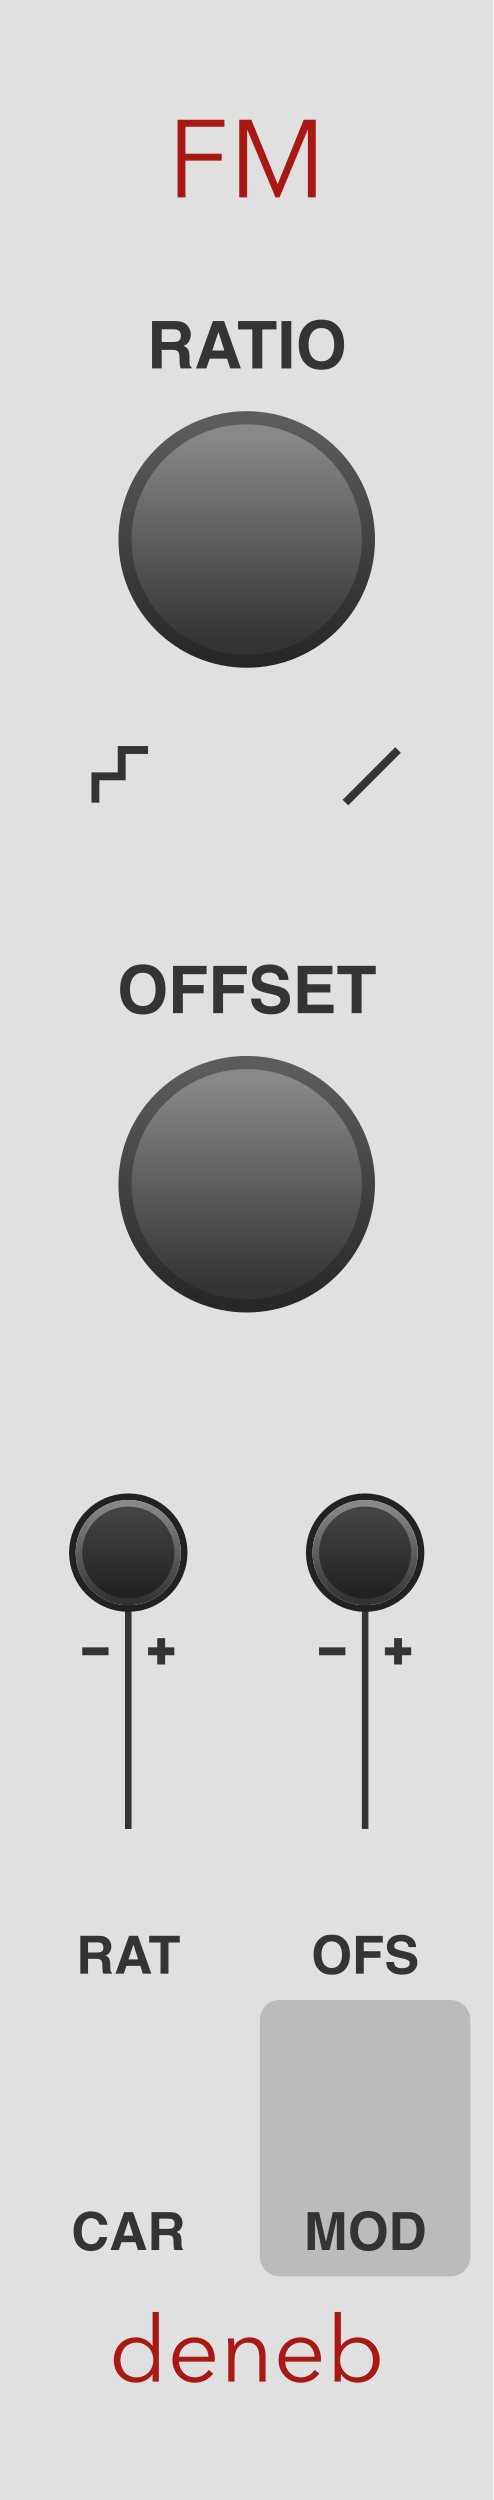
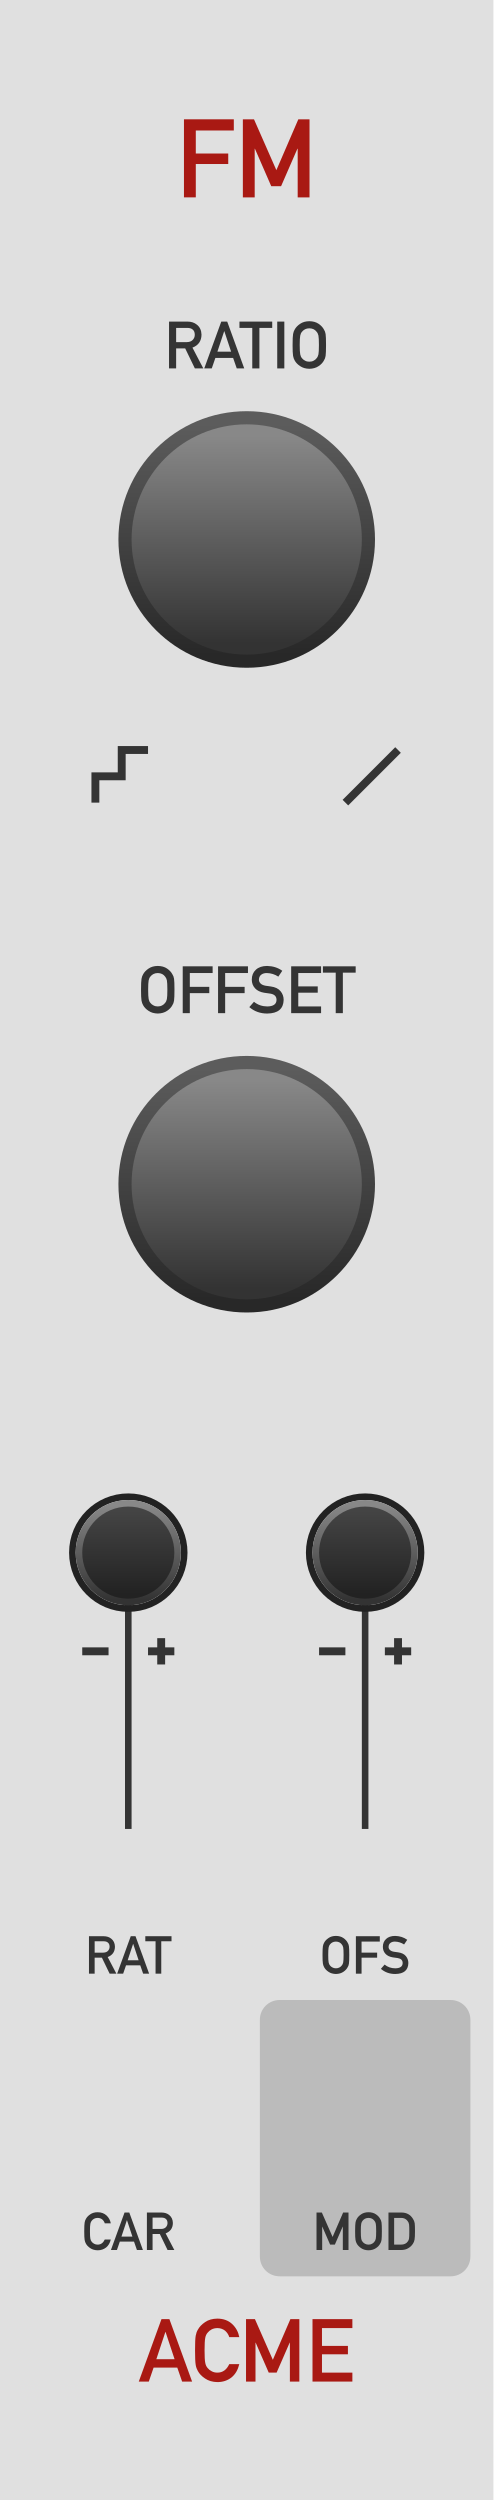
<svg xmlns="http://www.w3.org/2000/svg" xmlns:xlink="http://www.w3.org/1999/xlink" version="1.1" width="75" height="380" viewBox="0 0 75 380" id="svg143">
  <style id="style2">
    text.title {
      fill: #a91913;
-       font-family: 'Avenir Next';
+       font-family: 'DIN Alternate';
      font-size: 12.5pt;
    }
    text.logo {
      fill: #a91913;
-       font-family: 'Avenir Next';
-       font-size: 10.5pt;
+       font-family: 'DIN Alternate';
+       font-size: 10pt;
    }
    text.big-label {
      fill: #343434;
-       font-family: 'Helvetica';
-       font-weight: bold;
+       font-family: 'DIN Alternate';
      font-size: 7.5pt;
    }
    text.label {
      fill: #343434;
-       font-family: 'Helvetica';
-       font-weight: bold;
+       font-family: 'DIN Alternate';
      font-size: 6pt;
    }
    .background {
      fill: #e0e0e0;
    }
    .output {
      fill: #bbbbbb;
    }
    polyline.icon {
      stroke: #343434;
      stroke-width: 1.2;
      fill: none;
    }
    polyline.connect {
      stroke: #343434;
      stroke-width: 1;
      fill: none;
    }

    .blueprint {
      stroke: #08f;
      fill: none;
    }
  </style>
  <defs id="defs53">
    <linearGradient id="smallKnobMediumGradient">
      <stop offset="5%" stop-color="#888" id="stop4" />
      <stop offset="95%" stop-color="#333" id="stop6" />
    </linearGradient>
    <linearGradient id="smallKnobDarkGradient">
      <stop offset="5%" stop-color="#444" id="stop9" />
      <stop offset="95%" stop-color="#222" id="stop11" />
    </linearGradient>
    <linearGradient id="bigKnobDarkGradient">
      <stop offset="5%" stop-color="#5c5c5c" id="stop14" />
      <stop offset="95%" stop-color="#282828" id="stop16" />
    </linearGradient>
    <linearGradient id="bigKnobMediumGradient">
      <stop offset="5%" stop-color="#888" id="stop19" />
      <stop offset="95%" stop-color="#333" id="stop21" />
    </linearGradient>
    <symbol id="knob18">
      <g transform="translate(9 9)" id="g30">
        <circle r="8.5" stroke="#222" fill="none" id="circle24" />
        <circle r="8" fill="url('#smallKnobMediumGradient')" transform="rotate(90)" id="circle26" />
        <circle r="7" fill="url('#smallKnobDarkGradient')" transform="rotate(90)" id="circle28" />
      </g>
    </symbol>
    <symbol id="knob40">
      <g transform="translate(20 20)" id="g37">
        <circle r="19.5" fill="url('#bigKnobDarkGradient')" transform="rotate(90)" id="circle33" />
        <circle r="17.5" fill="url('#bigKnobMediumGradient')" transform="rotate(90)" id="circle35" />
      </g>
    </symbol>
    <symbol id="knob50">
      <g transform="translate(25 25)" id="g44">
        <circle r="24.5" fill="url('#bigKnobDarkGradient')" transform="rotate(90)" id="circle40" />
        <circle r="22.5" fill="url('#bigKnobMediumGradient')" transform="rotate(90)" id="circle42" />
      </g>
    </symbol>
    <symbol id="port">
      <g transform="translate(12 12)" id="g47" />
    </symbol>
    <symbol id="hswitch14">
      <g transform="translate(12 7)" id="g50" />
    </symbol>
    <linearGradient xlink:href="#bigKnobDarkGradient" id="linearGradient187" x1="-19.5" y1="-19.5" x2="19.5" y2="-19.5" gradientUnits="userSpaceOnUse" />
    <linearGradient xlink:href="#bigKnobMediumGradient" id="linearGradient189" x1="-17.5" y1="-17.5" x2="17.5" y2="-17.5" gradientUnits="userSpaceOnUse" />
    <linearGradient xlink:href="#bigKnobDarkGradient" id="linearGradient211" x1="-19.5" y1="-19.5" x2="19.5" y2="-19.5" gradientUnits="userSpaceOnUse" />
    <linearGradient xlink:href="#bigKnobMediumGradient" id="linearGradient213" x1="-17.5" y1="-17.5" x2="17.5" y2="-17.5" gradientUnits="userSpaceOnUse" />
    <linearGradient xlink:href="#smallKnobMediumGradient" id="linearGradient225" x1="-8" y1="-8" x2="8" y2="-8" gradientUnits="userSpaceOnUse" />
    <linearGradient xlink:href="#smallKnobDarkGradient" id="linearGradient227" x1="-7" y1="-7" x2="7" y2="-7" gradientUnits="userSpaceOnUse" />
    <linearGradient xlink:href="#smallKnobMediumGradient" id="linearGradient239" x1="-8" y1="-8" x2="8" y2="-8" gradientUnits="userSpaceOnUse" />
    <linearGradient xlink:href="#smallKnobDarkGradient" id="linearGradient241" x1="-7" y1="-7" x2="7" y2="-7" gradientUnits="userSpaceOnUse" />
  </defs>
  <path id="rect55" style="fill:#e0e0e0" d="M 0,0 H 75 V 380 H 0 Z" class="background" />
-   <g aria-label="FM" id="text57" style="font-size:16.667px;font-family:'Avenir Next';text-anchor:middle;fill:#a91913" class="title">
-     <path d="m 28.19,30 h -1.2 V 18.2 h 7.117 v 1.067 h -5.917 v 4.1 h 5.5 v 1.05 h -5.5 z" style="font-size:16.667px;font-family:'Avenir Next';text-anchor:middle;fill:#a91913" id="path304" />
-     <path d="m 42.198,27.967 h 0.017 l 3.95,-9.767 h 1.833 V 30 h -1.2 V 19.75 h -0.033 L 42.498,30 H 41.865 L 37.598,19.75 h -0.033 V 30 h -1.2 V 18.2 h 1.833 z" style="font-size:16.667px;font-family:'Avenir Next';text-anchor:middle;fill:#a91913" id="path306" />
-   </g>
-   <g aria-label="deneb" id="text59" style="font-size:14px;font-family:'Avenir Next';text-anchor:middle;fill:#a91913" class="logo">
-     <path d="m 23.164,360.894 q -0.42,0.63 -1.092,0.952 -0.672,0.322 -1.386,0.322 -0.77,0 -1.4,-0.266 -0.616,-0.266 -1.064,-0.728 -0.434,-0.462 -0.686,-1.092 -0.238,-0.63 -0.238,-1.358 0,-0.728 0.238,-1.358 0.252,-0.63 0.686,-1.092 0.448,-0.462 1.064,-0.728 0.63,-0.266 1.4,-0.266 0.714,0 1.386,0.336 0.672,0.322 1.092,0.966 h 0.028 v -5.166 h 0.952 V 362 h -0.952 v -1.106 z m -4.858,-2.17 q 0,0.546 0.168,1.036 0.168,0.476 0.476,0.84 0.322,0.35 0.784,0.56 0.462,0.196 1.05,0.196 0.546,0 1.008,-0.196 0.462,-0.21 0.798,-0.56 0.336,-0.35 0.518,-0.826 0.196,-0.49 0.196,-1.05 0,-0.56 -0.196,-1.036 -0.182,-0.49 -0.518,-0.84 -0.336,-0.364 -0.798,-0.56 -0.462,-0.21 -1.008,-0.21 -0.588,0 -1.05,0.21 -0.462,0.21 -0.784,0.574 -0.308,0.35 -0.476,0.84 -0.168,0.476 -0.168,1.022 z" style="font-size:14px;font-family:'Avenir Next';text-anchor:middle;fill:#a91913" id="path293" />
-     <path d="m 31.686,358.22 q -0.042,-0.924 -0.602,-1.526 -0.546,-0.616 -1.568,-0.616 -0.476,0 -0.882,0.182 -0.406,0.168 -0.714,0.476 -0.308,0.294 -0.49,0.686 -0.182,0.378 -0.21,0.798 z m 0.966,0.308 q 0,0.098 0,0.21 0,0.112 -0.014,0.238 h -5.432 q 0.014,0.49 0.196,0.924 0.182,0.434 0.504,0.756 0.322,0.322 0.756,0.518 0.434,0.182 0.938,0.182 0.742,0 1.274,-0.336 0.546,-0.35 0.826,-0.798 l 0.714,0.56 q -0.588,0.742 -1.302,1.064 -0.7,0.322 -1.512,0.322 -0.728,0 -1.358,-0.252 -0.616,-0.266 -1.064,-0.728 -0.448,-0.462 -0.714,-1.092 -0.252,-0.63 -0.252,-1.372 0,-0.742 0.252,-1.372 0.252,-0.63 0.7,-1.092 0.448,-0.462 1.05,-0.714 0.602,-0.266 1.302,-0.266 0.77,0 1.358,0.266 0.588,0.252 0.98,0.7 0.392,0.434 0.588,1.022 0.21,0.588 0.21,1.26 z" style="font-size:14px;font-family:'Avenir Next';text-anchor:middle;fill:#a91913" id="path295" />
-     <path d="m 35.553,355.448 q 0.028,0.266 0.042,0.588 0.014,0.322 0.014,0.532 h 0.028 q 0.28,-0.574 0.91,-0.924 0.63,-0.364 1.33,-0.364 1.246,0 1.862,0.742 0.63,0.742 0.63,1.96 V 362 h -0.952 v -3.626 q 0,-0.518 -0.084,-0.938 -0.084,-0.42 -0.294,-0.714 -0.196,-0.308 -0.546,-0.476 -0.336,-0.168 -0.854,-0.168 -0.378,0 -0.742,0.154 -0.35,0.154 -0.63,0.476 -0.28,0.308 -0.448,0.798 -0.168,0.476 -0.168,1.134 V 362 h -0.952 v -5.11 q 0,-0.266 -0.014,-0.686 -0.014,-0.42 -0.042,-0.756 z" style="font-size:14px;font-family:'Avenir Next';text-anchor:middle;fill:#a91913" id="path297" />
-     <path d="m 47.819,358.22 q -0.042,-0.924 -0.602,-1.526 -0.546,-0.616 -1.568,-0.616 -0.476,0 -0.882,0.182 -0.406,0.168 -0.714,0.476 -0.308,0.294 -0.49,0.686 -0.182,0.378 -0.21,0.798 z m 0.966,0.308 q 0,0.098 0,0.21 0,0.112 -0.014,0.238 h -5.432 q 0.014,0.49 0.196,0.924 0.182,0.434 0.504,0.756 0.322,0.322 0.756,0.518 0.434,0.182 0.938,0.182 0.742,0 1.274,-0.336 0.546,-0.35 0.826,-0.798 l 0.714,0.56 q -0.588,0.742 -1.302,1.064 -0.7,0.322 -1.512,0.322 -0.728,0 -1.358,-0.252 -0.616,-0.266 -1.064,-0.728 -0.448,-0.462 -0.714,-1.092 -0.252,-0.63 -0.252,-1.372 0,-0.742 0.252,-1.372 0.252,-0.63 0.7,-1.092 0.448,-0.462 1.05,-0.714 0.602,-0.266 1.302,-0.266 0.77,0 1.358,0.266 0.588,0.252 0.98,0.7 0.392,0.434 0.588,1.022 0.21,0.588 0.21,1.26 z" style="font-size:14px;font-family:'Avenir Next';text-anchor:middle;fill:#a91913" id="path299" />
-     <path d="M 51.812,360.894 V 362 h -0.952 v -10.584 h 0.952 v 5.166 h 0.028 q 0.42,-0.644 1.092,-0.966 0.672,-0.336 1.386,-0.336 0.77,0 1.386,0.266 0.63,0.266 1.064,0.728 0.448,0.462 0.686,1.092 0.252,0.63 0.252,1.358 0,0.728 -0.252,1.358 -0.238,0.63 -0.686,1.092 -0.434,0.462 -1.064,0.728 -0.616,0.266 -1.386,0.266 -0.714,0 -1.386,-0.322 -0.672,-0.322 -1.092,-0.952 z m 4.886,-2.17 q 0,-0.546 -0.168,-1.022 -0.168,-0.49 -0.49,-0.84 -0.308,-0.364 -0.77,-0.574 -0.462,-0.21 -1.05,-0.21 -0.546,0 -1.008,0.21 -0.462,0.196 -0.798,0.56 -0.336,0.35 -0.532,0.84 -0.182,0.476 -0.182,1.036 0,0.56 0.182,1.05 0.196,0.476 0.532,0.826 0.336,0.35 0.798,0.56 0.462,0.196 1.008,0.196 0.588,0 1.05,-0.196 0.462,-0.21 0.77,-0.56 0.322,-0.364 0.49,-0.84 0.168,-0.49 0.168,-1.036 z" style="font-size:14px;font-family:'Avenir Next';text-anchor:middle;fill:#a91913" id="path301" />
-   </g>
-   <g aria-label="RATIO" id="text61" style="font-weight:bold;font-size:10px;font-family:Helvetica;text-anchor:middle;fill:#343434" class="big-label">
-     <path d="M 26.133,53.178 H 24.58 V 56 h -1.47 v -7.197 h 3.53 q 0.757,0.015 1.162,0.186 0.41,0.171 0.693,0.503 0.234,0.273 0.371,0.605 0.137,0.332 0.137,0.757 0,0.513 -0.259,1.011 -0.259,0.493 -0.854,0.698 0.498,0.2 0.703,0.571 0.21,0.366 0.21,1.123 v 0.483 q 0,0.493 0.039,0.669 0.059,0.278 0.273,0.41 V 56 h -1.655 q -0.068,-0.239 -0.098,-0.386 -0.059,-0.303 -0.063,-0.62 l -0.01,-0.669 q -0.01,-0.688 -0.254,-0.918 -0.239,-0.229 -0.903,-0.229 z m 0.913,-1.309 q 0.449,-0.205 0.449,-0.811 0,-0.654 -0.435,-0.879 -0.244,-0.127 -0.732,-0.127 h -1.748 v 1.934 h 1.704 q 0.508,0 0.762,-0.117 z" style="font-weight:bold;font-size:10px;font-family:Helvetica;text-anchor:middle;fill:#343434" id="path330" />
-     <path d="M 34.517,54.521 H 31.865 L 31.367,56 h -1.572 l 2.568,-7.197 H 34.062 L 36.611,56 h -1.631 z m -0.42,-1.24 -0.898,-2.832 -0.928,2.832 z" style="font-weight:bold;font-size:10px;font-family:Helvetica;text-anchor:middle;fill:#343434" id="path332" />
-     <path d="m 42.019,48.803 v 1.274 h -2.153 V 56 h -1.514 v -5.923 h -2.163 v -1.274 z" style="font-weight:bold;font-size:10px;font-family:Helvetica;text-anchor:middle;fill:#343434" id="path334" />
-     <path d="m 42.783,48.803 h 1.494 V 56 h -1.494 z" style="font-weight:bold;font-size:10px;font-family:Helvetica;text-anchor:middle;fill:#343434" id="path336" />
-     <path d="m 48.857,56.2 q -1.543,0 -2.358,-0.84 -1.094,-1.03 -1.094,-2.969 0,-1.978 1.094,-2.969 0.815,-0.84 2.358,-0.84 1.543,0 2.358,0.84 1.089,0.991 1.089,2.969 0,1.938 -1.089,2.969 -0.815,0.84 -2.358,0.84 z m 1.421,-1.934 q 0.522,-0.659 0.522,-1.875 0,-1.211 -0.527,-1.87 -0.522,-0.664 -1.416,-0.664 -0.894,0 -1.426,0.659 -0.532,0.659 -0.532,1.875 0,1.216 0.532,1.875 0.532,0.659 1.426,0.659 0.894,0 1.421,-0.659 z" style="font-weight:bold;font-size:10px;font-family:Helvetica;text-anchor:middle;fill:#343434" id="path338" />
+   <g aria-label="FM" id="text57" style="font-size:16.667px;font-family:'DIN Alternate';text-anchor:middle;fill:#a91913" class="title">
+     <path d="m 27.962,30 h 1.799 v -5.07 h 4.932 v -1.595 h -4.932 v -3.499 h 5.778 V 18.135 H 27.962 Z" style="font-size:16.667px;font-family:'DIN Alternate';text-anchor:middle;fill:#a91913" id="path302" />
+     <path d="m 36.914,30 h 1.799 v -7.397 h 0.033 l 2.482,5.697 h 1.497 l 2.482,-5.697 h 0.041 V 30 h 1.799 V 18.135 h -1.701 l -3.337,7.731 v 0 l -3.402,-7.731 h -1.693 z" style="font-size:16.667px;font-family:'DIN Alternate';text-anchor:middle;fill:#a91913" id="path304" />
+   </g>
+   <g aria-label="ACME" id="text59" style="font-size:13.333px;font-family:'DIN Alternate';text-anchor:middle;fill:#a91913" class="logo">
+     <path d="m 23.763,358.602 1.374,-4.147 h 0.026 l 1.374,4.147 z M 27.682,362 h 1.517 l -3.451,-9.492 H 24.544 L 21.094,362 h 1.523 l 0.729,-2.122 h 3.6 z" style="font-size:13.333px;font-family:'DIN Alternate';text-anchor:middle;fill:#a91913" id="path293" />
+     <path d="m 34.85,359.344 q -0.599,1.296 -1.81,1.296 -0.508,0 -0.872,-0.215 -0.371,-0.182 -0.599,-0.475 -0.28,-0.306 -0.371,-0.801 -0.104,-0.495 -0.104,-1.895 0,-1.4 0.104,-1.908 0.091,-0.482 0.371,-0.788 0.228,-0.293 0.599,-0.488 0.365,-0.189 0.872,-0.202 0.69,0.013 1.172,0.397 0.462,0.404 0.638,0.977 h 1.523 q -0.228,-1.191 -1.094,-1.999 -0.866,-0.801 -2.24,-0.814 -1.12,0.013 -1.868,0.534 -0.762,0.514 -1.107,1.172 -0.215,0.345 -0.319,0.905 -0.098,0.56 -0.098,2.214 0,1.628 0.098,2.201 0.052,0.306 0.13,0.508 0.085,0.195 0.189,0.41 0.345,0.658 1.107,1.159 0.749,0.521 1.868,0.547 1.237,0 2.142,-0.703 0.879,-0.71 1.191,-2.031 z" style="font-size:13.333px;font-family:'DIN Alternate';text-anchor:middle;fill:#a91913" id="path295" />
+     <path d="m 37.396,362 h 1.439 v -5.918 h 0.026 l 1.986,4.557 h 1.198 l 1.986,-4.557 H 44.062 V 362 h 1.439 v -9.492 h -1.361 l -2.669,6.185 v 0 L 38.75,352.508 h -1.354 z" style="font-size:13.333px;font-family:'DIN Alternate';text-anchor:middle;fill:#a91913" id="path297" />
+     <path d="m 47.5,362 h 6.061 v -1.361 h -4.622 v -2.786 h 3.945 v -1.276 h -3.945 v -2.708 h 4.622 v -1.361 H 47.5 Z" style="font-size:13.333px;font-family:'DIN Alternate';text-anchor:middle;fill:#a91913" id="path299" />
+   </g>
+   <g aria-label="RATIO" id="text61" style="font-size:10px;font-family:'DIN Alternate';text-anchor:middle;fill:#343434" class="big-label">
+     <path d="m 26.772,49.843 h 1.689 q 0.518,0 0.791,0.22 0.347,0.249 0.356,0.806 0,0.464 -0.298,0.781 -0.303,0.342 -0.908,0.352 H 26.772 Z M 25.693,56 h 1.079 v -3.042 h 1.377 L 29.619,56 h 1.284 l -1.65,-3.159 q 1.357,-0.522 1.377,-1.973 -0.029,-0.986 -0.708,-1.519 -0.562,-0.469 -1.45,-0.469 h -2.778 z" style="font-size:10px;font-family:'DIN Alternate';text-anchor:middle;fill:#343434" id="path328" />
+     <path d="m 33.047,53.451 1.03,-3.11 h 0.02 l 1.03,3.11 z M 35.986,56 h 1.138 l -2.588,-7.119 H 33.633 L 31.045,56 H 32.188 l 0.547,-1.592 h 2.7 z" style="font-size:10px;font-family:'DIN Alternate';text-anchor:middle;fill:#343434" id="path330" />
+     <path d="m 38.345,56 h 1.084 v -6.157 h 1.948 v -0.962 h -4.98 v 0.962 h 1.948 z" style="font-size:10px;font-family:'DIN Alternate';text-anchor:middle;fill:#343434" id="path332" />
+     <path d="m 42.139,56 h 1.079 v -7.119 h -1.079 z" style="font-size:10px;font-family:'DIN Alternate';text-anchor:middle;fill:#343434" id="path334" />
+     <path d="m 44.473,52.44 q 0,1.221 0.073,1.65 0.039,0.229 0.098,0.381 0.063,0.146 0.142,0.308 0.259,0.493 0.83,0.869 0.562,0.391 1.401,0.41 0.85,-0.02 1.416,-0.41 0.562,-0.376 0.811,-0.869 0.181,-0.259 0.249,-0.688 0.063,-0.43 0.063,-1.65 0,-1.24 -0.063,-1.66 -0.068,-0.42 -0.249,-0.679 -0.249,-0.493 -0.811,-0.879 -0.566,-0.391 -1.416,-0.4 -0.84,0.01 -1.401,0.4 -0.571,0.386 -0.83,0.879 -0.161,0.259 -0.239,0.679 -0.073,0.42 -0.073,1.66 z m 1.084,0 q 0,-1.05 0.078,-1.431 0.068,-0.361 0.278,-0.591 0.171,-0.22 0.449,-0.366 0.273,-0.142 0.654,-0.151 0.386,0.01 0.669,0.151 0.269,0.146 0.43,0.366 0.21,0.229 0.288,0.591 0.073,0.381 0.073,1.431 0,1.05 -0.073,1.421 -0.078,0.371 -0.288,0.601 -0.161,0.22 -0.43,0.356 -0.283,0.161 -0.669,0.161 -0.381,0 -0.654,-0.161 -0.278,-0.137 -0.449,-0.356 -0.21,-0.229 -0.278,-0.601 -0.078,-0.371 -0.078,-1.421 z" style="font-size:10px;font-family:'DIN Alternate';text-anchor:middle;fill:#343434" id="path336" />
  </g>
  <g id="use63" transform="translate(17.5,62)">
    <g transform="translate(20,20)" id="g183">
      <path id="circle179" style="fill:url(#linearGradient187)" transform="rotate(90)" d="M 19.5,0 A 19.5,19.5 0 0 1 0,19.5 19.5,19.5 0 0 1 -19.5,0 19.5,19.5 0 0 1 0,-19.5 19.5,19.5 0 0 1 19.5,0 Z" />
      <path id="circle181" style="fill:url(#linearGradient189)" transform="rotate(90)" d="M 17.5,0 A 17.5,17.5 0 0 1 0,17.5 17.5,17.5 0 0 1 -17.5,0 17.5,17.5 0 0 1 0,-17.5 17.5,17.5 0 0 1 17.5,0 Z" />
    </g>
  </g>
  <g id="use67" transform="translate(25.5,111)">
    <g transform="translate(12,7)" id="g199" />
  </g>
  <g transform="translate(56.5,118)" id="g71">
    <path id="polyline69" style="fill:none;stroke:#343434;stroke-width:1.2" d="M -4,4 4,-4" class="icon" />
  </g>
  <g transform="translate(18.5,118)" id="g75">
    <path id="polyline73" style="fill:none;stroke:#343434;stroke-width:1.2" d="M -4,4 V 0 h 4 v -4 h 4" class="icon" />
  </g>
-   <g aria-label="OFFSET" id="text79" style="font-weight:bold;font-size:10px;font-family:Helvetica;text-anchor:middle;fill:#343434" class="big-label">
-     <path d="m 21.709,154.2 q -1.543,0 -2.358,-0.84 -1.094,-1.03 -1.094,-2.969 0,-1.978 1.094,-2.969 0.815,-0.84 2.358,-0.84 1.543,0 2.358,0.84 1.089,0.991 1.089,2.969 0,1.938 -1.089,2.969 -0.815,0.84 -2.358,0.84 z m 1.421,-1.934 q 0.522,-0.659 0.522,-1.875 0,-1.211 -0.527,-1.87 -0.522,-0.664 -1.416,-0.664 -0.894,0 -1.426,0.659 -0.532,0.659 -0.532,1.875 0,1.216 0.532,1.875 0.532,0.659 1.426,0.659 0.894,0 1.421,-0.659 z" style="font-weight:bold;font-size:10px;font-family:Helvetica;text-anchor:middle;fill:#343434" id="path278" />
-     <path d="m 31.401,148.077 h -3.608 v 1.655 h 3.159 v 1.25 H 27.793 V 154 h -1.494 v -7.188 h 5.103 z" style="font-weight:bold;font-size:10px;font-family:Helvetica;text-anchor:middle;fill:#343434" id="path280" />
-     <path d="M 37.515,148.077 H 33.906 v 1.655 h 3.159 v 1.25 H 33.906 V 154 h -1.494 v -7.188 h 5.103 z" style="font-weight:bold;font-size:10px;font-family:Helvetica;text-anchor:middle;fill:#343434" id="path282" />
-     <path d="m 41.138,152.96 q 0.532,0 0.864,-0.117 0.63,-0.225 0.63,-0.835 0,-0.356 -0.312,-0.552 -0.312,-0.19 -0.981,-0.337 l -0.762,-0.171 q -1.123,-0.254 -1.553,-0.552 -0.728,-0.498 -0.728,-1.558 0,-0.967 0.703,-1.606 0.703,-0.64 2.065,-0.64 1.138,0 1.938,0.605 0.806,0.601 0.845,1.748 h -1.445 q -0.039,-0.649 -0.566,-0.923 -0.352,-0.181 -0.874,-0.181 -0.581,0 -0.928,0.234 -0.347,0.234 -0.347,0.654 0,0.386 0.342,0.576 0.22,0.127 0.938,0.298 l 1.24,0.298 q 0.815,0.195 1.23,0.522 0.645,0.508 0.645,1.47 0,0.986 -0.757,1.641 -0.752,0.649 -2.129,0.649 -1.406,0 -2.212,-0.64 -0.806,-0.645 -0.806,-1.768 h 1.436 q 0.068,0.493 0.269,0.737 0.366,0.444 1.255,0.444 z" style="font-weight:bold;font-size:10px;font-family:Helvetica;text-anchor:middle;fill:#343434" id="path284" />
-     <path d="M 50.215,150.855 H 46.719 v 1.851 h 3.984 V 154 h -5.454 v -7.197 h 5.278 v 1.274 H 46.719 v 1.528 h 3.496 z" style="font-weight:bold;font-size:10px;font-family:Helvetica;text-anchor:middle;fill:#343434" id="path286" />
-     <path d="m 57.114,146.803 v 1.274 H 54.961 V 154 h -1.514 v -5.923 H 51.284 v -1.274 z" style="font-weight:bold;font-size:10px;font-family:Helvetica;text-anchor:middle;fill:#343434" id="path288" />
+   <g aria-label="OFFSET" id="text79" style="font-size:10px;font-family:'DIN Alternate';text-anchor:middle;fill:#343434" class="big-label">
+     <path d="m 21.436,150.44 q 0,1.221 0.073,1.65 0.039,0.229 0.098,0.381 0.063,0.146 0.142,0.308 0.259,0.493 0.83,0.869 0.562,0.391 1.401,0.41 0.85,-0.019 1.416,-0.41 0.562,-0.376 0.811,-0.869 0.181,-0.259 0.249,-0.688 0.063,-0.43 0.063,-1.65 0,-1.24 -0.063,-1.66 -0.068,-0.42 -0.249,-0.679 -0.249,-0.493 -0.811,-0.879 -0.566,-0.391 -1.416,-0.4 -0.84,0.01 -1.401,0.4 -0.571,0.386 -0.83,0.879 -0.161,0.259 -0.239,0.679 -0.073,0.42 -0.073,1.66 z m 1.084,0 q 0,-1.05 0.078,-1.431 0.068,-0.361 0.278,-0.591 0.171,-0.22 0.449,-0.366 0.273,-0.142 0.654,-0.151 0.386,0.01 0.669,0.151 0.269,0.146 0.43,0.366 0.21,0.229 0.288,0.591 0.073,0.381 0.073,1.431 0,1.05 -0.073,1.421 -0.078,0.371 -0.288,0.601 -0.161,0.22 -0.43,0.356 -0.283,0.161 -0.669,0.161 -0.381,0 -0.654,-0.161 -0.278,-0.137 -0.449,-0.356 -0.21,-0.229 -0.278,-0.601 -0.078,-0.371 -0.078,-1.421 z" style="font-size:10px;font-family:'DIN Alternate';text-anchor:middle;fill:#343434" id="path278" />
+     <path d="m 27.773,154 h 1.079 v -3.042 h 2.959 v -0.957 h -2.959 v -2.1 h 3.467 v -1.021 h -4.546 z" style="font-size:10px;font-family:'DIN Alternate';text-anchor:middle;fill:#343434" id="path280" />
+     <path d="m 33.145,154 h 1.079 v -3.042 h 2.959 v -0.957 h -2.959 v -2.1 h 3.467 v -1.021 h -4.546 z" style="font-size:10px;font-family:'DIN Alternate';text-anchor:middle;fill:#343434" id="path282" />
+     <path d="m 38.604,152.271 -0.708,0.811 q 1.138,0.977 2.72,0.977 2.446,-0.029 2.5,-2.07 0,-0.757 -0.474,-1.328 -0.479,-0.581 -1.479,-0.718 -0.508,-0.064 -0.801,-0.112 -0.527,-0.098 -0.767,-0.352 -0.239,-0.249 -0.239,-0.557 0.01,-0.513 0.356,-0.771 0.332,-0.249 0.83,-0.249 0.962,0.019 1.763,0.547 v 0 l 0.601,-0.889 q -0.981,-0.708 -2.31,-0.737 -1.104,0.01 -1.704,0.576 -0.62,0.571 -0.62,1.504 0,0.776 0.493,1.318 0.479,0.527 1.396,0.679 0.513,0.073 0.942,0.132 0.938,0.161 0.928,0.957 -0.02,0.972 -1.406,0.991 -1.172,-0.01 -2.021,-0.708 z" style="font-size:10px;font-family:'DIN Alternate';text-anchor:middle;fill:#343434" id="path284" />
+     <path d="m 44.258,154 h 4.546 v -1.021 h -3.467 v -2.09 h 2.959 v -0.957 h -2.959 v -2.031 h 3.467 v -1.021 h -4.546 z" style="font-size:10px;font-family:'DIN Alternate';text-anchor:middle;fill:#343434" id="path286" />
+     <path d="m 51.03,154 h 1.084 v -6.157 H 54.062 v -0.962 h -4.98 v 0.962 h 1.948 z" style="font-size:10px;font-family:'DIN Alternate';text-anchor:middle;fill:#343434" id="path288" />
  </g>
  <g id="use81" transform="translate(17.5,160)">
    <g transform="translate(20,20)" id="g207">
      <path id="circle203" style="fill:url(#linearGradient211)" transform="rotate(90)" d="M 19.5,0 A 19.5,19.5 0 0 1 0,19.5 19.5,19.5 0 0 1 -19.5,0 19.5,19.5 0 0 1 0,-19.5 19.5,19.5 0 0 1 19.5,0 Z" />
      <path id="circle205" style="fill:url(#linearGradient213)" transform="rotate(90)" d="M 17.5,0 A 17.5,17.5 0 0 1 0,17.5 17.5,17.5 0 0 1 -17.5,0 17.5,17.5 0 0 1 0,-17.5 17.5,17.5 0 0 1 17.5,0 Z" />
    </g>
  </g>
  <path id="polyline85" transform="translate(19.5,236)" style="fill:none;stroke:#343434;stroke-width:1" d="M 0,0 V 42" class="connect" />
  <g transform="translate(19.5,251)" id="g93">
    <path id="polyline87" style="fill:none;stroke:#343434;stroke-width:1.2" d="m -7,0 h 4" class="icon" />
    <path id="polyline89" style="fill:none;stroke:#343434;stroke-width:1.2" d="M 7,0 H 3" class="icon" />
    <path id="polyline91" style="fill:none;stroke:#343434;stroke-width:1.2" d="M 5,-2 V 2" class="icon" />
  </g>
  <g id="use97" transform="translate(10.5,227)">
    <g transform="translate(9,9)" id="g221">
      <path id="circle215" style="fill:none;stroke:#222222" d="M 8.5,0 A 8.5,8.5 0 0 1 0,8.5 8.5,8.5 0 0 1 -8.5,0 8.5,8.5 0 0 1 0,-8.5 8.5,8.5 0 0 1 8.5,0 Z" />
      <path id="circle217" style="fill:url(#linearGradient225)" transform="rotate(90)" d="M 8,0 A 8,8 0 0 1 0,8 8,8 0 0 1 -8,0 8,8 0 0 1 0,-8 8,8 0 0 1 8,0 Z" />
      <path id="circle219" style="fill:url(#linearGradient227)" transform="rotate(90)" d="M 7,0 A 7,7 0 0 1 0,7 7,7 0 0 1 -7,0 7,7 0 0 1 0,-7 7,7 0 0 1 7,0 Z" />
    </g>
  </g>
  <path id="polyline101" transform="translate(55.5,236)" style="fill:none;stroke:#343434;stroke-width:1" d="M 0,0 V 42" class="connect" />
  <g transform="translate(55.5,251)" id="g109">
    <path id="polyline103" style="fill:none;stroke:#343434;stroke-width:1.2" d="m -7,0 h 4" class="icon" />
    <path id="polyline105" style="fill:none;stroke:#343434;stroke-width:1.2" d="M 7,0 H 3" class="icon" />
    <path id="polyline107" style="fill:none;stroke:#343434;stroke-width:1.2" d="M 5,-2 V 2" class="icon" />
  </g>
  <g id="use113" transform="translate(46.5,227)">
    <g transform="translate(9,9)" id="g235">
      <path id="circle229" style="fill:none;stroke:#222222" d="M 8.5,0 A 8.5,8.5 0 0 1 0,8.5 8.5,8.5 0 0 1 -8.5,0 8.5,8.5 0 0 1 0,-8.5 8.5,8.5 0 0 1 8.5,0 Z" />
      <path id="circle231" style="fill:url(#linearGradient239)" transform="rotate(90)" d="M 8,0 A 8,8 0 0 1 0,8 8,8 0 0 1 -8,0 8,8 0 0 1 0,-8 8,8 0 0 1 8,0 Z" />
      <path id="circle233" style="fill:url(#linearGradient241)" transform="rotate(90)" d="M 7,0 A 7,7 0 0 1 0,7 7,7 0 0 1 -7,0 7,7 0 0 1 0,-7 7,7 0 0 1 7,0 Z" />
    </g>
  </g>
  <g id="use117" transform="translate(7.5,266)">
    <g transform="translate(12,12)" id="g191" />
  </g>
-   <g aria-label="RAT" id="text119" style="font-weight:bold;font-size:8px;font-family:Helvetica;text-anchor:middle;fill:#343434" class="label">
-     <path d="M 14.625,297.742 H 13.383 V 300 h -1.176 v -5.758 h 2.824 q 0.605,0.012 0.93,0.148 0.328,0.137 0.555,0.402 0.188,0.219 0.297,0.484 0.109,0.266 0.109,0.605 0,0.41 -0.207,0.809 -0.207,0.395 -0.684,0.559 0.398,0.16 0.562,0.457 0.168,0.293 0.168,0.898 v 0.387 q 0,0.395 0.031,0.535 0.047,0.223 0.219,0.328 V 300 H 15.688 q -0.055,-0.191 -0.078,-0.309 -0.047,-0.242 -0.051,-0.496 l -0.008,-0.535 q -0.008,-0.551 -0.203,-0.734 -0.191,-0.184 -0.723,-0.184 z m 0.73,-1.047 q 0.359,-0.164 0.359,-0.648 0,-0.523 -0.348,-0.703 -0.195,-0.102 -0.586,-0.102 h -1.398 v 1.547 h 1.363 q 0.406,0 0.609,-0.094 z" style="font-weight:bold;font-size:8px;font-family:Helvetica;text-anchor:middle;fill:#343434" id="path317" />
-     <path d="M 21.332,298.816 H 19.211 L 18.812,300 h -1.258 l 2.055,-5.758 H 20.969 L 23.008,300 h -1.305 z m -0.336,-0.992 -0.719,-2.266 -0.742,2.266 z" style="font-weight:bold;font-size:8px;font-family:Helvetica;text-anchor:middle;fill:#343434" id="path319" />
-     <path d="m 27.334,294.242 v 1.02 H 25.611 V 300 h -1.211 v -4.738 h -1.73 v -1.02 z" style="font-weight:bold;font-size:8px;font-family:Helvetica;text-anchor:middle;fill:#343434" id="path321" />
+   <g aria-label="RAT" id="text119" style="font-size:8px;font-family:'DIN Alternate';text-anchor:middle;fill:#343434" class="label">
+     <path d="m 14.387,295.074 h 1.352 q 0.414,0 0.633,0.176 0.277,0.199 0.285,0.645 0,0.371 -0.238,0.625 -0.242,0.273 -0.727,0.281 H 14.387 Z M 13.523,300 h 0.863 v -2.434 h 1.102 L 16.664,300 h 1.027 l -1.32,-2.527 q 1.086,-0.418 1.102,-1.578 -0.023,-0.789 -0.566,-1.215 -0.449,-0.375 -1.16,-0.375 h -2.223 z" style="font-size:8px;font-family:'DIN Alternate';text-anchor:middle;fill:#343434" id="path315" />
+     <path d="m 19.406,297.961 0.824,-2.488 h 0.016 l 0.824,2.488 z M 21.758,300 h 0.91 l -2.07,-5.695 H 19.875 L 17.805,300 h 0.914 l 0.438,-1.273 h 2.16 z" style="font-size:8px;font-family:'DIN Alternate';text-anchor:middle;fill:#343434" id="path317" />
+     <path d="m 23.645,300 h 0.867 v -4.926 h 1.559 v -0.77 h -3.984 v 0.77 h 1.559 z" style="font-size:8px;font-family:'DIN Alternate';text-anchor:middle;fill:#343434" id="path319" />
  </g>
  <g id="use123" transform="translate(43.5,266)">
    <g transform="translate(12,12)" id="g243" />
  </g>
-   <g aria-label="OFS" id="text125" style="font-weight:bold;font-size:8px;font-family:Helvetica;text-anchor:middle;fill:#343434" class="label">
-     <path d="m 50.43,300.16 q -1.234,0 -1.887,-0.672 -0.875,-0.824 -0.875,-2.375 0,-1.582 0.875,-2.375 0.652,-0.672 1.887,-0.672 1.234,0 1.887,0.672 0.871,0.793 0.871,2.375 0,1.551 -0.871,2.375 -0.652,0.672 -1.887,0.672 z m 1.137,-1.547 q 0.418,-0.527 0.418,-1.5 0,-0.969 -0.422,-1.496 -0.418,-0.531 -1.133,-0.531 -0.715,0 -1.141,0.527 -0.426,0.527 -0.426,1.5 0,0.973 0.426,1.5 0.426,0.527 1.141,0.527 0.715,0 1.137,-0.527 z" style="font-weight:bold;font-size:8px;font-family:Helvetica;text-anchor:middle;fill:#343434" id="path259" />
-     <path d="m 58.184,295.262 h -2.887 v 1.324 h 2.527 v 1 H 55.297 V 300 h -1.195 v -5.75 h 4.082 z" style="font-weight:bold;font-size:8px;font-family:Helvetica;text-anchor:middle;fill:#343434" id="path261" />
-     <path d="m 61.082,299.168 q 0.426,0 0.691,-0.094 0.504,-0.18 0.504,-0.668 0,-0.285 -0.25,-0.441 -0.25,-0.152 -0.785,-0.27 l -0.609,-0.137 q -0.898,-0.203 -1.242,-0.441 -0.582,-0.398 -0.582,-1.246 0,-0.773 0.562,-1.285 0.562,-0.512 1.652,-0.512 0.91,0 1.551,0.484 0.645,0.48 0.676,1.398 h -1.156 q -0.031,-0.52 -0.453,-0.738 -0.281,-0.145 -0.699,-0.145 -0.465,0 -0.742,0.188 -0.277,0.188 -0.277,0.523 0,0.309 0.273,0.461 0.176,0.102 0.75,0.238 l 0.992,0.238 q 0.652,0.156 0.984,0.418 0.516,0.406 0.516,1.176 0,0.789 -0.605,1.312 -0.602,0.52 -1.703,0.52 -1.125,0 -1.77,-0.512 -0.645,-0.516 -0.645,-1.414 h 1.148 q 0.055,0.395 0.215,0.59 0.293,0.355 1.004,0.355 z" style="font-weight:bold;font-size:8px;font-family:Helvetica;text-anchor:middle;fill:#343434" id="path263" />
+   <g aria-label="OFS" id="text125" style="font-size:8px;font-family:'DIN Alternate';text-anchor:middle;fill:#343434" class="label">
+     <path d="m 49.023,297.152 q 0,0.977 0.059,1.32 0.031,0.184 0.078,0.305 0.051,0.117 0.113,0.246 0.207,0.395 0.664,0.695 0.449,0.312 1.121,0.328 0.68,-0.016 1.133,-0.328 0.449,-0.301 0.648,-0.695 0.145,-0.207 0.199,-0.551 0.051,-0.344 0.051,-1.32 0,-0.992 -0.051,-1.328 -0.055,-0.336 -0.199,-0.543 -0.199,-0.395 -0.648,-0.703 -0.453,-0.312 -1.133,-0.32 -0.672,0.008 -1.121,0.32 -0.457,0.309 -0.664,0.703 -0.129,0.207 -0.191,0.543 -0.059,0.336 -0.059,1.328 z m 0.867,0 q 0,-0.84 0.062,-1.145 0.055,-0.289 0.223,-0.473 0.137,-0.176 0.359,-0.293 0.219,-0.113 0.523,-0.121 0.309,0.008 0.535,0.121 0.215,0.117 0.344,0.293 0.168,0.184 0.23,0.473 0.059,0.305 0.059,1.145 0,0.84 -0.059,1.137 -0.062,0.297 -0.23,0.48 -0.129,0.176 -0.344,0.285 -0.227,0.129 -0.535,0.129 -0.305,0 -0.523,-0.129 -0.223,-0.109 -0.359,-0.285 -0.168,-0.184 -0.223,-0.48 -0.062,-0.297 -0.062,-1.137 z" style="font-size:8px;font-family:'DIN Alternate';text-anchor:middle;fill:#343434" id="path259" />
+     <path d="m 54.094,300 h 0.863 v -2.434 h 2.367 v -0.766 h -2.367 v -1.68 h 2.773 v -0.816 H 54.094 Z" style="font-size:8px;font-family:'DIN Alternate';text-anchor:middle;fill:#343434" id="path261" />
+     <path d="m 58.461,298.617 -0.566,0.648 q 0.91,0.781 2.176,0.781 1.957,-0.023 2,-1.656 0,-0.605 -0.379,-1.062 -0.383,-0.465 -1.184,-0.574 -0.406,-0.051 -0.641,-0.09 -0.422,-0.078 -0.613,-0.281 -0.191,-0.199 -0.191,-0.445 0.008,-0.41 0.285,-0.617 0.266,-0.199 0.664,-0.199 0.77,0.016 1.41,0.438 v 0 l 0.48,-0.711 q -0.785,-0.566 -1.848,-0.59 -0.883,0.008 -1.363,0.461 -0.496,0.457 -0.496,1.203 0,0.621 0.395,1.055 0.383,0.422 1.117,0.543 0.41,0.059 0.754,0.105 0.75,0.129 0.742,0.766 -0.016,0.777 -1.125,0.793 -0.938,-0.008 -1.617,-0.566 z" style="font-size:8px;font-family:'DIN Alternate';text-anchor:middle;fill:#343434" id="path263" />
  </g>
  <g id="use129" transform="translate(7.5,308)">
    <g transform="translate(12,12)" id="g195" />
  </g>
-   <g aria-label="CAR" id="text131" style="font-weight:bold;font-size:8px;font-family:Helvetica;text-anchor:middle;fill:#343434" class="label">
-     <path d="m 15.5,341.57 q -0.645,0.59 -1.648,0.59 -1.242,0 -1.953,-0.797 -0.711,-0.801 -0.711,-2.195 0,-1.508 0.809,-2.324 0.703,-0.711 1.789,-0.711 1.453,0 2.125,0.953 0.371,0.535 0.398,1.074 h -1.203 q -0.117,-0.414 -0.301,-0.625 -0.328,-0.375 -0.973,-0.375 -0.656,0 -1.035,0.531 -0.379,0.527 -0.379,1.496 0,0.969 0.398,1.453 0.402,0.48 1.02,0.48 0.633,0 0.965,-0.414 0.184,-0.223 0.305,-0.668 h 1.191 q -0.156,0.941 -0.797,1.531 z" style="font-weight:bold;font-size:8px;font-family:Helvetica;text-anchor:middle;fill:#343434" id="path310" />
-     <path d="M 20.59,340.816 H 18.469 L 18.07,342 H 16.812 l 2.055,-5.758 h 1.359 L 22.266,342 h -1.305 z m -0.336,-0.992 -0.719,-2.266 -0.742,2.266 z" style="font-weight:bold;font-size:8px;font-family:Helvetica;text-anchor:middle;fill:#343434" id="path312" />
-     <path d="M 25.445,339.742 H 24.203 V 342 h -1.176 v -5.758 h 2.824 q 0.605,0.012 0.93,0.148 0.328,0.137 0.555,0.402 0.188,0.219 0.297,0.484 0.109,0.266 0.109,0.605 0,0.41 -0.207,0.809 -0.207,0.395 -0.684,0.559 0.398,0.16 0.562,0.457 0.168,0.293 0.168,0.898 v 0.387 q 0,0.395 0.031,0.535 0.047,0.223 0.219,0.328 V 342 h -1.324 q -0.055,-0.191 -0.078,-0.309 -0.047,-0.242 -0.051,-0.496 l -0.008,-0.535 q -0.008,-0.551 -0.203,-0.734 -0.191,-0.184 -0.723,-0.184 z m 0.73,-1.047 q 0.359,-0.164 0.359,-0.648 0,-0.523 -0.348,-0.703 -0.195,-0.102 -0.586,-0.102 h -1.398 v 1.547 h 1.363 q 0.406,0 0.609,-0.094 z" style="font-weight:bold;font-size:8px;font-family:Helvetica;text-anchor:middle;fill:#343434" id="path314" />
+   <g aria-label="CAR" id="text131" style="font-size:8px;font-family:'DIN Alternate';text-anchor:middle;fill:#343434" class="label">
+     <path d="m 15.926,340.406 q -0.359,0.777 -1.086,0.777 -0.305,0 -0.523,-0.129 -0.223,-0.109 -0.359,-0.285 -0.168,-0.184 -0.223,-0.48 -0.062,-0.297 -0.062,-1.137 0,-0.84 0.062,-1.145 0.055,-0.289 0.223,-0.473 0.137,-0.176 0.359,-0.293 0.219,-0.113 0.523,-0.121 0.414,0.008 0.703,0.238 0.277,0.242 0.383,0.586 h 0.914 q -0.137,-0.715 -0.656,-1.199 -0.52,-0.48 -1.344,-0.488 -0.672,0.008 -1.121,0.32 -0.457,0.309 -0.664,0.703 -0.129,0.207 -0.191,0.543 -0.059,0.336 -0.059,1.328 0,0.977 0.059,1.32 0.031,0.184 0.078,0.305 0.051,0.117 0.113,0.246 0.207,0.395 0.664,0.695 0.449,0.312 1.121,0.328 0.742,0 1.285,-0.422 0.527,-0.426 0.715,-1.219 z" style="font-size:8px;font-family:'DIN Alternate';text-anchor:middle;fill:#343434" id="path308" />
+     <path d="m 18.461,339.961 0.824,-2.488 h 0.016 L 20.125,339.961 Z M 20.812,342 h 0.91 l -2.07,-5.695 H 18.93 L 16.859,342 h 0.914 l 0.438,-1.273 h 2.16 z" style="font-size:8px;font-family:'DIN Alternate';text-anchor:middle;fill:#343434" id="path310" />
+     <path d="m 23.191,337.074 h 1.352 q 0.414,0 0.633,0.176 0.277,0.199 0.285,0.645 0,0.371 -0.238,0.625 -0.242,0.273 -0.727,0.281 H 23.191 Z M 22.328,342 h 0.863 v -2.434 h 1.102 L 25.469,342 h 1.027 l -1.32,-2.527 q 1.086,-0.418 1.102,-1.578 -0.023,-0.789 -0.566,-1.215 -0.449,-0.375 -1.16,-0.375 h -2.223 z" style="font-size:8px;font-family:'DIN Alternate';text-anchor:middle;fill:#343434" id="path312" />
  </g>
  <path id="rect135" style="fill:#bbbbbb" d="m 42.5,304 h 26 c 1.662,0 3,1.338 3,3 v 36 c 0,1.662 -1.338,3 -3,3 h -26 c -1.662,0 -3,-1.338 -3,-3 v -36 c 0,-1.662 1.338,-3 3,-3 z" class="output" />
  <g id="use137" transform="translate(43.5,308)">
    <g transform="translate(12,12)" id="g247" />
  </g>
-   <g aria-label="MOD" id="text139" style="font-weight:bold;font-size:8px;font-family:Helvetica;text-anchor:middle;fill:#343434" class="label">
-     <path d="m 47.875,342 h -1.121 v -5.758 h 1.75 l 1.047,4.527 1.039,-4.527 h 1.73 V 342 h -1.121 v -3.895 q 0,-0.168 0.004,-0.469 0.004,-0.305 0.004,-0.469 L 50.117,342 h -1.168 l -1.082,-4.832 q 0,0.164 0.004,0.469 0.004,0.301 0.004,0.469 z" style="font-weight:bold;font-size:8px;font-family:Helvetica;text-anchor:middle;fill:#343434" id="path251" />
-     <path d="m 55.992,342.16 q -1.234,0 -1.887,-0.672 -0.875,-0.824 -0.875,-2.375 0,-1.582 0.875,-2.375 0.652,-0.672 1.887,-0.672 1.234,0 1.887,0.672 0.871,0.793 0.871,2.375 0,1.551 -0.871,2.375 -0.652,0.672 -1.887,0.672 z m 1.137,-1.547 q 0.418,-0.527 0.418,-1.5 0,-0.969 -0.422,-1.496 -0.418,-0.531 -1.133,-0.531 -0.715,0 -1.141,0.527 -0.426,0.527 -0.426,1.5 0,0.973 0.426,1.5 0.426,0.527 1.141,0.527 0.715,0 1.137,-0.527 z" style="font-weight:bold;font-size:8px;font-family:Helvetica;text-anchor:middle;fill:#343434" id="path253" />
-     <path d="m 62.145,342 h -2.48 v -5.758 h 2.48 q 0.535,0.008 0.891,0.125 0.605,0.199 0.98,0.73 0.301,0.43 0.41,0.93 0.109,0.5 0.109,0.953 0,1.148 -0.461,1.945 Q 63.449,342 62.145,342 Z m 0.895,-4.289 q -0.277,-0.469 -1.098,-0.469 H 60.832 V 341 h 1.109 q 0.852,0 1.188,-0.84 0.184,-0.461 0.184,-1.098 0,-0.879 -0.273,-1.352 z" style="font-weight:bold;font-size:8px;font-family:Helvetica;text-anchor:middle;fill:#343434" id="path255" />
+   <g aria-label="MOD" id="text139" style="font-size:8px;font-family:'DIN Alternate';text-anchor:middle;fill:#343434" class="label">
+     <path d="m 48.109,342 h 0.863 v -3.551 h 0.016 l 1.191,2.734 h 0.719 l 1.191,-2.734 h 0.02 V 342 h 0.863 v -5.695 H 52.156 l -1.602,3.711 v 0 l -1.633,-3.711 h -0.812 z" style="font-size:8px;font-family:'DIN Alternate';text-anchor:middle;fill:#343434" id="path251" />
+     <path d="m 53.977,339.152 q 0,0.977 0.059,1.32 0.031,0.184 0.078,0.305 0.051,0.117 0.113,0.246 0.207,0.395 0.664,0.695 0.449,0.312 1.121,0.328 0.68,-0.016 1.133,-0.328 0.449,-0.301 0.648,-0.695 0.145,-0.207 0.199,-0.551 0.051,-0.344 0.051,-1.32 0,-0.992 -0.051,-1.328 -0.055,-0.336 -0.199,-0.543 -0.199,-0.395 -0.648,-0.703 -0.453,-0.312 -1.133,-0.32 -0.672,0.008 -1.121,0.32 -0.457,0.309 -0.664,0.703 -0.129,0.207 -0.191,0.543 -0.059,0.336 -0.059,1.328 z m 0.867,0 q 0,-0.84 0.062,-1.145 0.055,-0.289 0.223,-0.473 0.137,-0.176 0.359,-0.293 0.219,-0.113 0.523,-0.121 0.309,0.008 0.535,0.121 0.215,0.117 0.344,0.293 0.168,0.184 0.23,0.473 0.059,0.305 0.059,1.145 0,0.84 -0.059,1.137 -0.062,0.297 -0.23,0.48 -0.129,0.176 -0.344,0.285 -0.227,0.129 -0.535,0.129 -0.305,0 -0.523,-0.129 -0.223,-0.109 -0.359,-0.285 -0.168,-0.184 -0.223,-0.48 -0.062,-0.297 -0.062,-1.137 z" style="font-size:8px;font-family:'DIN Alternate';text-anchor:middle;fill:#343434" id="path253" />
+     <path d="m 59.047,342 h 1.934 q 0.641,0 1.082,-0.281 0.445,-0.262 0.695,-0.664 0.094,-0.152 0.16,-0.293 0.062,-0.145 0.094,-0.328 0.066,-0.363 0.066,-1.281 0,-0.863 -0.043,-1.215 -0.055,-0.352 -0.262,-0.672 -0.578,-0.953 -1.734,-0.961 h -1.992 z m 0.863,-4.879 h 1.031 q 0.656,-0.016 1.016,0.48 0.176,0.199 0.223,0.52 0.035,0.32 0.035,1.062 0,0.762 -0.035,1.039 -0.039,0.281 -0.184,0.465 -0.328,0.496 -1.055,0.496 h -1.031 z" style="font-size:8px;font-family:'DIN Alternate';text-anchor:middle;fill:#343434" id="path255" />
  </g>
</svg>
